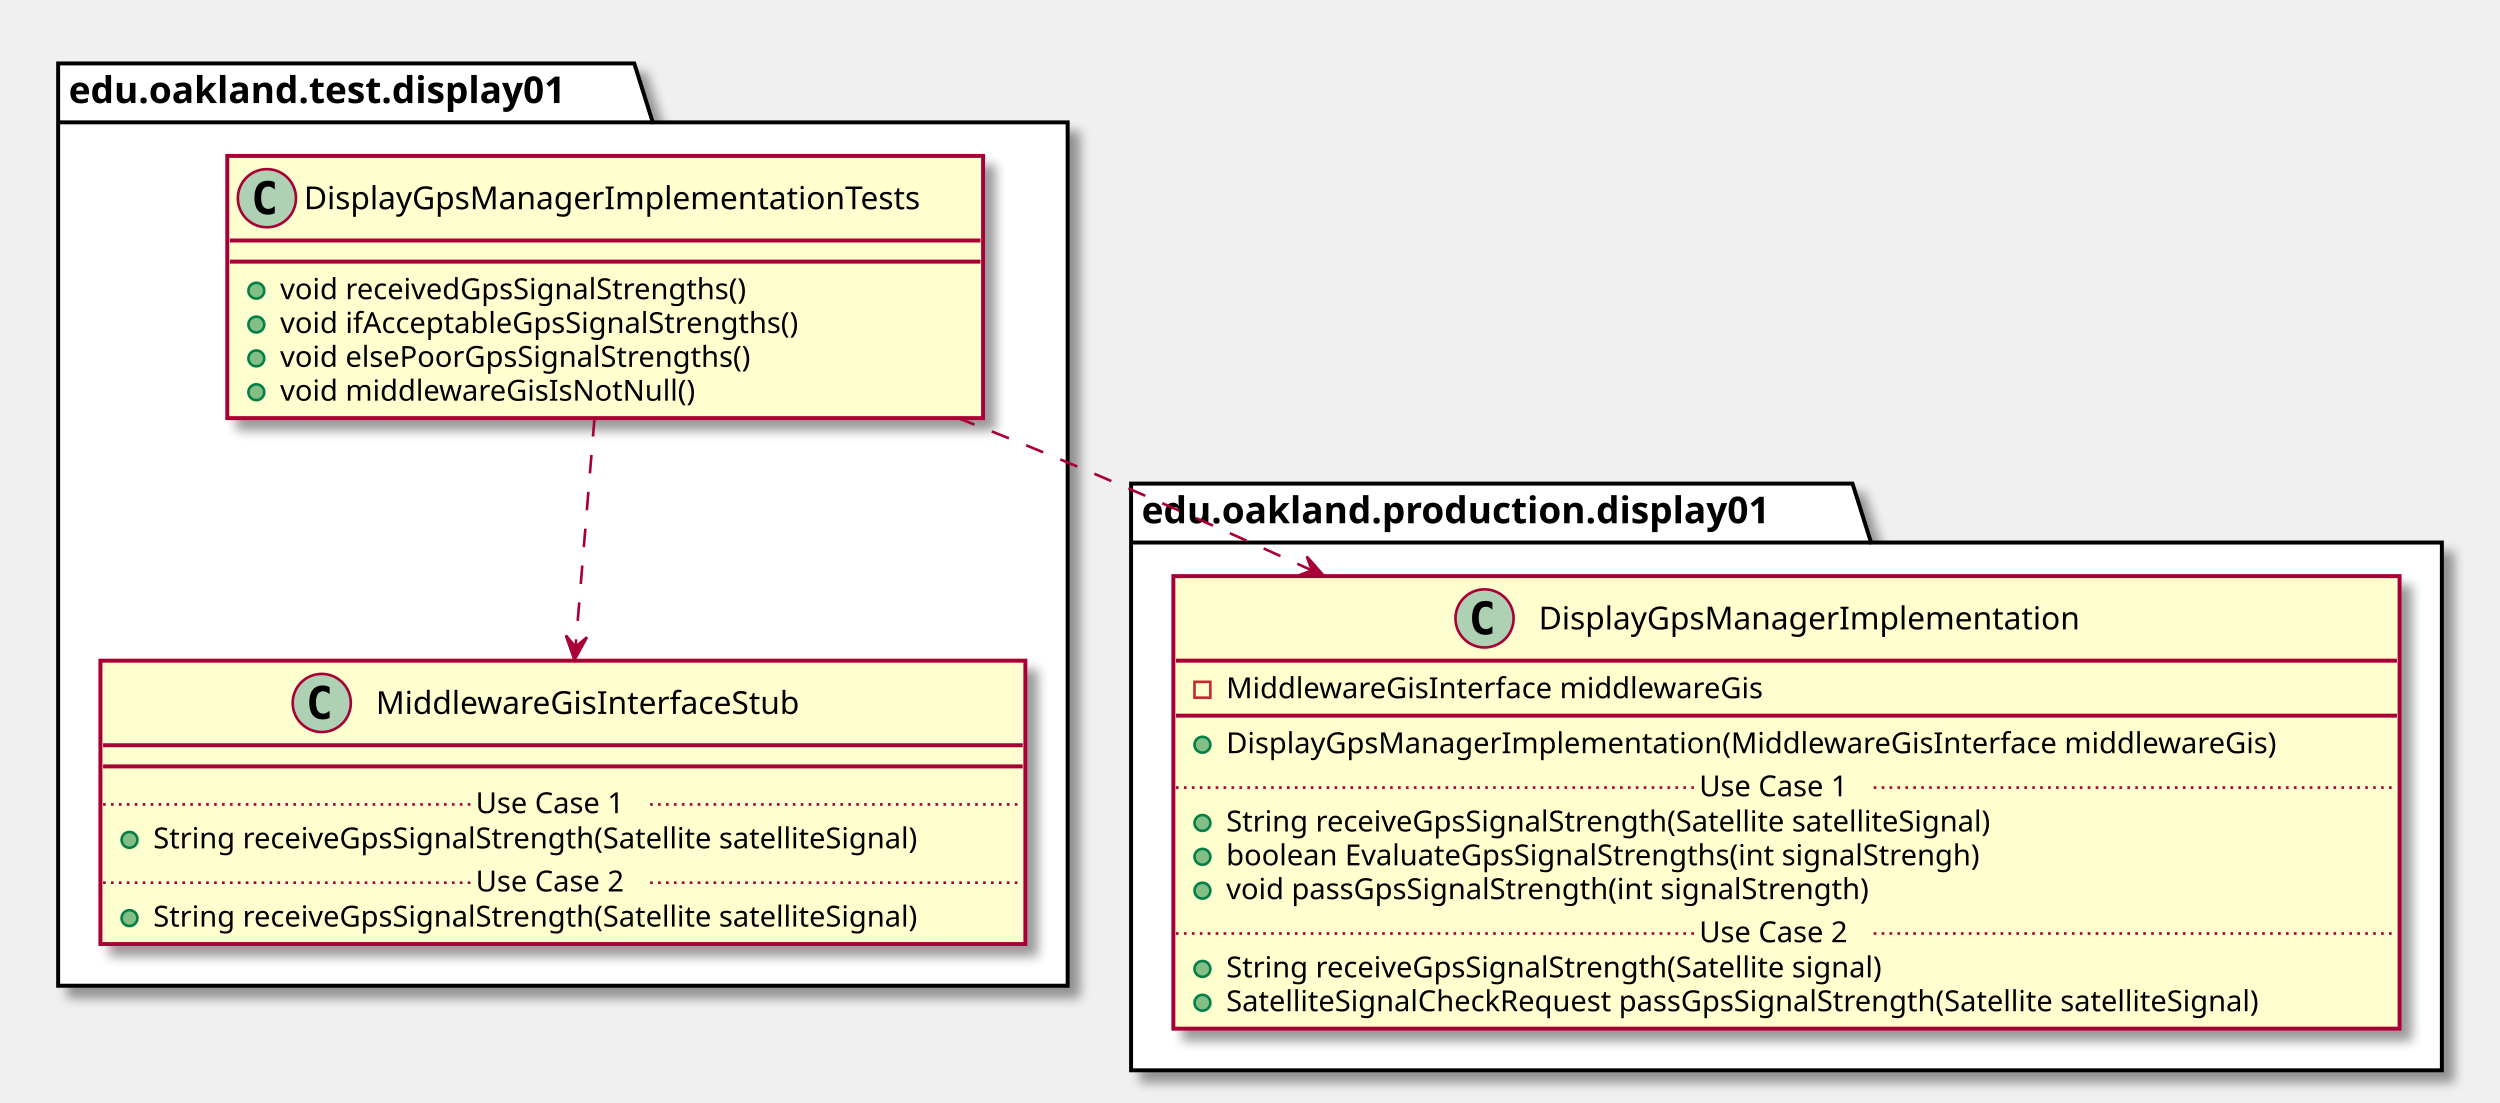
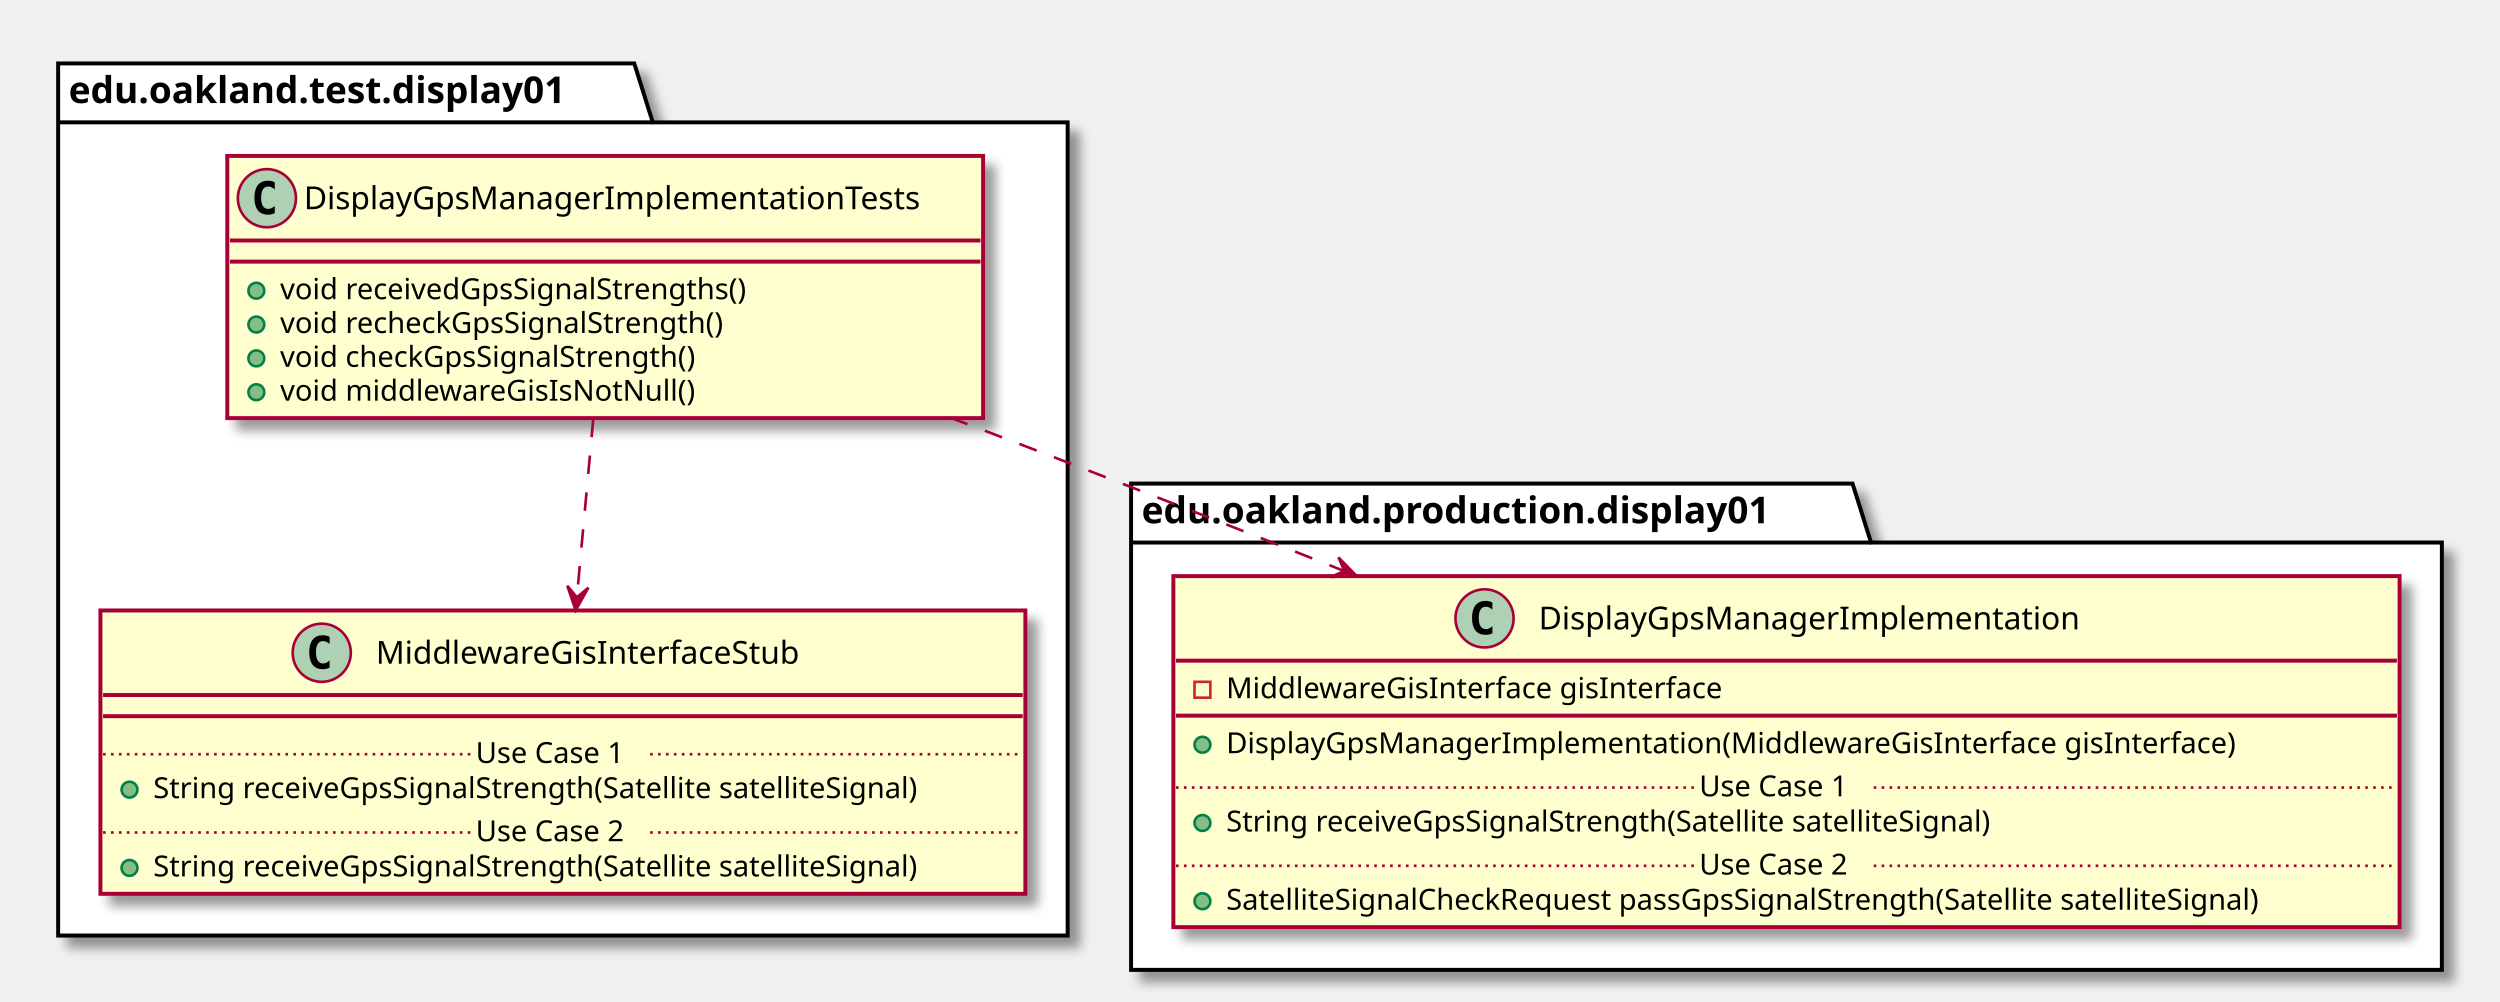
- <svg xmlns="http://www.w3.org/2000/svg" contentScriptType="application/ecmascript" contentStyleType="text/css" height="417px" preserveAspectRatio="none" style="width:946px;height:417px;" version="1.1" viewBox="0 0 946 417" width="946px" zoomAndPan="magnify">
+ <svg xmlns="http://www.w3.org/2000/svg" contentScriptType="application/ecmascript" contentStyleType="text/css" height="379px" preserveAspectRatio="none" style="width:946px;height:379px;" version="1.1" viewBox="0 0 946 379" width="946px" zoomAndPan="magnify">
  <defs>
-     <filter height="300%" id="f1flh72mgv3eq2" width="300%" x="-1" y="-1">
+     <filter height="300%" id="fnlrc13gbdik9" width="300%" x="-1" y="-1">
      <feGaussianBlur result="blurOut" stdDeviation="2.0" />
      <feColorMatrix in="blurOut" result="blurOut2" type="matrix" values="0 0 0 0 0 0 0 0 0 0 0 0 0 0 0 0 0 0 .4 0" />
      <feOffset dx="4.0" dy="4.0" in="blurOut2" result="blurOut3" />
      <feBlend in="SourceGraphic" in2="blurOut3" mode="normal" />
    </filter>
  </defs>
  <g>
-     <polygon fill="#FFFFFF" filter="url(#f1flh72mgv3eq2)" points="22,24,240,24,247,46.297,404,46.297,404,373,22,373,22,24" style="stroke: #000000; stroke-width: 1.5;" />
+     <polygon fill="#FFFFFF" filter="url(#fnlrc13gbdik9)" points="22,24,240,24,247,46.297,404,46.297,404,354,22,354,22,24" style="stroke: #000000; stroke-width: 1.5;" />
    <line style="stroke: #000000; stroke-width: 1.5;" x1="22" x2="247" y1="46.297" y2="46.297" />
    <text fill="#000000" font-family="sans-serif" font-size="14" font-weight="bold" lengthAdjust="spacingAndGlyphs" textLength="212" x="26" y="38.995">edu.oakland.test.display01</text>
-     <polygon fill="#FFFFFF" filter="url(#f1flh72mgv3eq2)" points="428,183,701,183,708,205.297,924,205.297,924,405,428,405,428,183" style="stroke: #000000; stroke-width: 1.5;" />
+     <polygon fill="#FFFFFF" filter="url(#fnlrc13gbdik9)" points="428,183,701,183,708,205.297,924,205.297,924,367,428,367,428,183" style="stroke: #000000; stroke-width: 1.5;" />
    <line style="stroke: #000000; stroke-width: 1.5;" x1="428" x2="708" y1="205.297" y2="205.297" />
    <text fill="#000000" font-family="sans-serif" font-size="14" font-weight="bold" lengthAdjust="spacingAndGlyphs" textLength="267" x="432" y="197.995">edu.oakland.production.display01</text>
-     <rect fill="#FEFECE" filter="url(#f1flh72mgv3eq2)" height="99.219" id="DisplayGpsManagerImplementationTests" style="stroke: #A80036; stroke-width: 1.5;" width="286" x="86" y="59" />
+     <rect fill="#FEFECE" filter="url(#fnlrc13gbdik9)" height="99.219" id="DisplayGpsManagerImplementationTests" style="stroke: #A80036; stroke-width: 1.5;" width="286" x="86" y="59" />
    <ellipse cx="101" cy="75" fill="#ADD1B2" rx="11" ry="11" style="stroke: #A80036; stroke-width: 1.0;" />
    <path d="M103.969,80.641 Q103.391,80.938 102.75,81.078 Q102.109,81.234 101.406,81.234 Q98.906,81.234 97.578,79.594 Q96.266,77.938 96.266,74.812 Q96.266,71.688 97.578,70.031 Q98.906,68.375 101.406,68.375 Q102.109,68.375 102.75,68.531 Q103.406,68.688 103.969,68.984 L103.969,71.703 Q103.344,71.125 102.75,70.859 Q102.156,70.578 101.531,70.578 Q100.188,70.578 99.5,71.656 Q98.812,72.719 98.812,74.812 Q98.812,76.906 99.5,77.984 Q100.188,79.047 101.531,79.047 Q102.156,79.047 102.75,78.781 Q103.344,78.5 103.969,77.922 L103.969,80.641 Z " />
    <text fill="#000000" font-family="sans-serif" font-size="12" lengthAdjust="spacingAndGlyphs" textLength="254" x="115" y="79.154">DisplayGpsManagerImplementationTests</text>
    <line style="stroke: #A80036; stroke-width: 1.5;" x1="87" x2="371" y1="91" y2="91" />
    <line style="stroke: #A80036; stroke-width: 1.5;" x1="87" x2="371" y1="99" y2="99" />
    <ellipse cx="97" cy="110" fill="#84BE84" rx="3" ry="3" style="stroke: #038048; stroke-width: 1.0;" />
    <text fill="#000000" font-family="sans-serif" font-size="11" lengthAdjust="spacingAndGlyphs" textLength="197" x="106" y="113.21">void receivedGpsSignalStrengths()</text>
    <ellipse cx="97" cy="122.805" fill="#84BE84" rx="3" ry="3" style="stroke: #038048; stroke-width: 1.0;" />
-     <text fill="#000000" font-family="sans-serif" font-size="11" lengthAdjust="spacingAndGlyphs" textLength="217" x="106" y="126.015">void ifAcceptableGpsSignalStrengths()</text>
+     <text fill="#000000" font-family="sans-serif" font-size="11" lengthAdjust="spacingAndGlyphs" textLength="186" x="106" y="126.015">void recheckGpsSignalStrength()</text>
    <ellipse cx="97" cy="135.609" fill="#84BE84" rx="3" ry="3" style="stroke: #038048; stroke-width: 1.0;" />
-     <text fill="#000000" font-family="sans-serif" font-size="11" lengthAdjust="spacingAndGlyphs" textLength="199" x="106" y="138.82">void elsePoorGpsSignalStrengths()</text>
+     <text fill="#000000" font-family="sans-serif" font-size="11" lengthAdjust="spacingAndGlyphs" textLength="174" x="106" y="138.82">void checkGpsSignalStrength()</text>
    <ellipse cx="97" cy="148.414" fill="#84BE84" rx="3" ry="3" style="stroke: #038048; stroke-width: 1.0;" />
    <text fill="#000000" font-family="sans-serif" font-size="11" lengthAdjust="spacingAndGlyphs" textLength="170" x="106" y="151.625">void middlewareGisIsNotNull()</text>
-     <rect fill="#FEFECE" filter="url(#f1flh72mgv3eq2)" height="107.219" id="MiddlewareGisInterfaceStub" style="stroke: #A80036; stroke-width: 1.5;" width="350" x="38" y="250" />
-     <ellipse cx="121.75" cy="266" fill="#ADD1B2" rx="11" ry="11" style="stroke: #A80036; stroke-width: 1.0;" />
-     <path d="M124.719,271.641 Q124.141,271.938 123.5,272.078 Q122.859,272.234 122.156,272.234 Q119.656,272.234 118.328,270.594 Q117.016,268.938 117.016,265.812 Q117.016,262.688 118.328,261.031 Q119.656,259.375 122.156,259.375 Q122.859,259.375 123.5,259.531 Q124.156,259.688 124.719,259.984 L124.719,262.703 Q124.094,262.125 123.5,261.859 Q122.906,261.578 122.281,261.578 Q120.938,261.578 120.25,262.656 Q119.562,263.719 119.562,265.812 Q119.562,267.906 120.25,268.984 Q120.938,270.047 122.281,270.047 Q122.906,270.047 123.5,269.781 Q124.094,269.5 124.719,268.922 L124.719,271.641 Z " />
-     <text fill="#000000" font-family="sans-serif" font-size="12" lengthAdjust="spacingAndGlyphs" textLength="174" x="142.25" y="270.154">MiddlewareGisInterfaceStub</text>
-     <line style="stroke: #A80036; stroke-width: 1.5;" x1="39" x2="387" y1="282" y2="282" />
-     <line style="stroke: #A80036; stroke-width: 1.5;" x1="39" x2="387" y1="290" y2="290" />
-     <ellipse cx="49" cy="317.805" fill="#84BE84" rx="3" ry="3" style="stroke: #038048; stroke-width: 1.0;" />
-     <text fill="#000000" font-family="sans-serif" font-size="11" lengthAdjust="spacingAndGlyphs" textLength="324" x="58" y="321.015">String receiveGpsSignalStrength(Satellite satelliteSignal)</text>
-     <line style="stroke: #A80036; stroke-width: 1.0; stroke-dasharray: 1.0,2.0;" x1="39" x2="180" y1="304.402" y2="304.402" />
-     <text fill="#000000" font-family="sans-serif" font-size="11" lengthAdjust="spacingAndGlyphs" textLength="66" x="180" y="307.71">Use Case 1</text>
-     <line style="stroke: #A80036; stroke-width: 1.0; stroke-dasharray: 1.0,2.0;" x1="246" x2="387" y1="304.402" y2="304.402" />
-     <ellipse cx="49" cy="347.414" fill="#84BE84" rx="3" ry="3" style="stroke: #038048; stroke-width: 1.0;" />
-     <text fill="#000000" font-family="sans-serif" font-size="11" lengthAdjust="spacingAndGlyphs" textLength="324" x="58" y="350.625">String receiveGpsSignalStrength(Satellite satelliteSignal)</text>
-     <line style="stroke: #A80036; stroke-width: 1.0; stroke-dasharray: 1.0,2.0;" x1="39" x2="180" y1="334.012" y2="334.012" />
-     <text fill="#000000" font-family="sans-serif" font-size="11" lengthAdjust="spacingAndGlyphs" textLength="66" x="180" y="337.32">Use Case 2</text>
-     <line style="stroke: #A80036; stroke-width: 1.0; stroke-dasharray: 1.0,2.0;" x1="246" x2="387" y1="334.012" y2="334.012" />
-     <rect fill="#FEFECE" filter="url(#f1flh72mgv3eq2)" height="171.242" id="DisplayGpsManagerImplementation" style="stroke: #A80036; stroke-width: 1.5;" width="464" x="444" y="218" />
+     <rect fill="#FEFECE" filter="url(#fnlrc13gbdik9)" height="107.219" id="MiddlewareGisInterfaceStub" style="stroke: #A80036; stroke-width: 1.5;" width="350" x="38" y="231" />
+     <ellipse cx="121.75" cy="247" fill="#ADD1B2" rx="11" ry="11" style="stroke: #A80036; stroke-width: 1.0;" />
+     <path d="M124.719,252.641 Q124.141,252.938 123.5,253.078 Q122.859,253.234 122.156,253.234 Q119.656,253.234 118.328,251.594 Q117.016,249.938 117.016,246.812 Q117.016,243.688 118.328,242.031 Q119.656,240.375 122.156,240.375 Q122.859,240.375 123.5,240.531 Q124.156,240.688 124.719,240.984 L124.719,243.703 Q124.094,243.125 123.5,242.859 Q122.906,242.578 122.281,242.578 Q120.938,242.578 120.25,243.656 Q119.562,244.719 119.562,246.812 Q119.562,248.906 120.25,249.984 Q120.938,251.047 122.281,251.047 Q122.906,251.047 123.5,250.781 Q124.094,250.5 124.719,249.922 L124.719,252.641 Z " />
+     <text fill="#000000" font-family="sans-serif" font-size="12" lengthAdjust="spacingAndGlyphs" textLength="174" x="142.25" y="251.154">MiddlewareGisInterfaceStub</text>
+     <line style="stroke: #A80036; stroke-width: 1.5;" x1="39" x2="387" y1="263" y2="263" />
+     <line style="stroke: #A80036; stroke-width: 1.5;" x1="39" x2="387" y1="271" y2="271" />
+     <ellipse cx="49" cy="298.805" fill="#84BE84" rx="3" ry="3" style="stroke: #038048; stroke-width: 1.0;" />
+     <text fill="#000000" font-family="sans-serif" font-size="11" lengthAdjust="spacingAndGlyphs" textLength="324" x="58" y="302.015">String receiveGpsSignalStrength(Satellite satelliteSignal)</text>
+     <line style="stroke: #A80036; stroke-width: 1.0; stroke-dasharray: 1.0,2.0;" x1="39" x2="180" y1="285.402" y2="285.402" />
+     <text fill="#000000" font-family="sans-serif" font-size="11" lengthAdjust="spacingAndGlyphs" textLength="66" x="180" y="288.71">Use Case 1</text>
+     <line style="stroke: #A80036; stroke-width: 1.0; stroke-dasharray: 1.0,2.0;" x1="246" x2="387" y1="285.402" y2="285.402" />
+     <ellipse cx="49" cy="328.414" fill="#84BE84" rx="3" ry="3" style="stroke: #038048; stroke-width: 1.0;" />
+     <text fill="#000000" font-family="sans-serif" font-size="11" lengthAdjust="spacingAndGlyphs" textLength="324" x="58" y="331.625">String receiveGpsSignalStrength(Satellite satelliteSignal)</text>
+     <line style="stroke: #A80036; stroke-width: 1.0; stroke-dasharray: 1.0,2.0;" x1="39" x2="180" y1="315.012" y2="315.012" />
+     <text fill="#000000" font-family="sans-serif" font-size="11" lengthAdjust="spacingAndGlyphs" textLength="66" x="180" y="318.32">Use Case 2</text>
+     <line style="stroke: #A80036; stroke-width: 1.0; stroke-dasharray: 1.0,2.0;" x1="246" x2="387" y1="315.012" y2="315.012" />
+     <rect fill="#FEFECE" filter="url(#fnlrc13gbdik9)" height="132.828" id="DisplayGpsManagerImplementation" style="stroke: #A80036; stroke-width: 1.5;" width="464" x="444" y="218" />
    <ellipse cx="561.75" cy="234" fill="#ADD1B2" rx="11" ry="11" style="stroke: #A80036; stroke-width: 1.0;" />
    <path d="M564.719,239.641 Q564.141,239.938 563.5,240.078 Q562.859,240.234 562.156,240.234 Q559.656,240.234 558.328,238.594 Q557.016,236.938 557.016,233.812 Q557.016,230.688 558.328,229.031 Q559.656,227.375 562.156,227.375 Q562.859,227.375 563.5,227.531 Q564.156,227.688 564.719,227.984 L564.719,230.703 Q564.094,230.125 563.5,229.859 Q562.906,229.578 562.281,229.578 Q560.938,229.578 560.25,230.656 Q559.562,231.719 559.562,233.812 Q559.562,235.906 560.25,236.984 Q560.938,238.047 562.281,238.047 Q562.906,238.047 563.5,237.781 Q564.094,237.5 564.719,236.922 L564.719,239.641 Z " />
    <text fill="#000000" font-family="sans-serif" font-size="12" lengthAdjust="spacingAndGlyphs" textLength="220" x="582.25" y="238.154">DisplayGpsManagerImplementation</text>
    <line style="stroke: #A80036; stroke-width: 1.5;" x1="445" x2="907" y1="250" y2="250" />
    <rect fill="none" height="6" style="stroke: #C82930; stroke-width: 1.0;" width="6" x="452" y="258" />
-     <text fill="#000000" font-family="sans-serif" font-size="11" lengthAdjust="spacingAndGlyphs" textLength="222" x="464" y="264.21">MiddlewareGisInterface middlewareGis</text>
+     <text fill="#000000" font-family="sans-serif" font-size="11" lengthAdjust="spacingAndGlyphs" textLength="204" x="464" y="264.21">MiddlewareGisInterface gisInterface</text>
    <line style="stroke: #A80036; stroke-width: 1.5;" x1="445" x2="907" y1="270.805" y2="270.805" />
    <ellipse cx="455" cy="281.805" fill="#84BE84" rx="3" ry="3" style="stroke: #038048; stroke-width: 1.0;" />
-     <text fill="#000000" font-family="sans-serif" font-size="11" lengthAdjust="spacingAndGlyphs" textLength="431" x="464" y="285.015">DisplayGpsManagerImplementation(MiddlewareGisInterface middlewareGis)</text>
+     <text fill="#000000" font-family="sans-serif" font-size="11" lengthAdjust="spacingAndGlyphs" textLength="413" x="464" y="285.015">DisplayGpsManagerImplementation(MiddlewareGisInterface gisInterface)</text>
    <ellipse cx="455" cy="311.414" fill="#84BE84" rx="3" ry="3" style="stroke: #038048; stroke-width: 1.0;" />
    <text fill="#000000" font-family="sans-serif" font-size="11" lengthAdjust="spacingAndGlyphs" textLength="324" x="464" y="314.625">String receiveGpsSignalStrength(Satellite satelliteSignal)</text>
-     <ellipse cx="455" cy="324.219" fill="#84BE84" rx="3" ry="3" style="stroke: #038048; stroke-width: 1.0;" />
-     <text fill="#000000" font-family="sans-serif" font-size="11" lengthAdjust="spacingAndGlyphs" textLength="316" x="464" y="327.429">boolean EvaluateGpsSignalStrengths(int signalStrengh)</text>
-     <ellipse cx="455" cy="337.023" fill="#84BE84" rx="3" ry="3" style="stroke: #038048; stroke-width: 1.0;" />
-     <text fill="#000000" font-family="sans-serif" font-size="11" lengthAdjust="spacingAndGlyphs" textLength="271" x="464" y="340.234">void passGpsSignalStrength(int signalStrength)</text>
    <line style="stroke: #A80036; stroke-width: 1.0; stroke-dasharray: 1.0,2.0;" x1="445" x2="643" y1="298.012" y2="298.012" />
    <text fill="#000000" font-family="sans-serif" font-size="11" lengthAdjust="spacingAndGlyphs" textLength="66" x="643" y="301.32">Use Case 1</text>
    <line style="stroke: #A80036; stroke-width: 1.0; stroke-dasharray: 1.0,2.0;" x1="709" x2="907" y1="298.012" y2="298.012" />
-     <ellipse cx="455" cy="366.633" fill="#84BE84" rx="3" ry="3" style="stroke: #038048; stroke-width: 1.0;" />
-     <text fill="#000000" font-family="sans-serif" font-size="11" lengthAdjust="spacingAndGlyphs" textLength="278" x="464" y="369.843">String receiveGpsSignalStrength(Satellite signal)</text>
-     <ellipse cx="455" cy="379.438" fill="#84BE84" rx="3" ry="3" style="stroke: #038048; stroke-width: 1.0;" />
-     <text fill="#000000" font-family="sans-serif" font-size="11" lengthAdjust="spacingAndGlyphs" textLength="438" x="464" y="382.648">SatelliteSignalCheckRequest passGpsSignalStrength(Satellite satelliteSignal)</text>
-     <line style="stroke: #A80036; stroke-width: 1.0; stroke-dasharray: 1.0,2.0;" x1="445" x2="643" y1="353.231" y2="353.231" />
-     <text fill="#000000" font-family="sans-serif" font-size="11" lengthAdjust="spacingAndGlyphs" textLength="66" x="643" y="356.539">Use Case 2</text>
-     <line style="stroke: #A80036; stroke-width: 1.0; stroke-dasharray: 1.0,2.0;" x1="709" x2="907" y1="353.231" y2="353.231" />
-     <path d="M224.96,158.2 C222.78,184.48 220.08,217.09 217.8,244.66 " fill="none" id="DisplayGpsManagerImplementationTests-&gt;MiddlewareGisInterfaceStub" style="stroke: #A80036; stroke-width: 1.0; stroke-dasharray: 7.0,7.0;" />
-     <polygon fill="#A80036" points="217.37,249.75,222.101,241.112,217.784,244.767,214.129,240.45,217.37,249.75" style="stroke: #A80036; stroke-width: 1.0;" />
-     <path d="M362.26,158.1 C376.41,163.64 390.54,169.34 404,175 C434,187.62 465.54,201.67 496.09,215.69 " fill="none" id="DisplayGpsManagerImplementationTests-&gt;DisplayGpsManagerImplementation" style="stroke: #A80036; stroke-width: 1.0; stroke-dasharray: 7.0,7.0;" />
-     <polygon fill="#A80036" points="500.98,217.94,494.47,210.55,496.436,215.854,491.132,217.82,500.98,217.94" style="stroke: #A80036; stroke-width: 1.0;" />
+     <ellipse cx="455" cy="341.023" fill="#84BE84" rx="3" ry="3" style="stroke: #038048; stroke-width: 1.0;" />
+     <text fill="#000000" font-family="sans-serif" font-size="11" lengthAdjust="spacingAndGlyphs" textLength="438" x="464" y="344.234">SatelliteSignalCheckRequest passGpsSignalStrength(Satellite satelliteSignal)</text>
+     <line style="stroke: #A80036; stroke-width: 1.0; stroke-dasharray: 1.0,2.0;" x1="445" x2="643" y1="327.621" y2="327.621" />
+     <text fill="#000000" font-family="sans-serif" font-size="11" lengthAdjust="spacingAndGlyphs" textLength="66" x="643" y="330.929">Use Case 2</text>
+     <line style="stroke: #A80036; stroke-width: 1.0; stroke-dasharray: 1.0,2.0;" x1="709" x2="907" y1="327.621" y2="327.621" />
+     <path d="M224.5,158.43 C222.58,179.37 220.31,203.97 218.31,225.79 " fill="none" id="DisplayGpsManagerImplementationTests-&gt;MiddlewareGisInterfaceStub" style="stroke: #A80036; stroke-width: 1.0; stroke-dasharray: 7.0,7.0;" />
+     <polygon fill="#A80036" points="217.83,230.98,222.635,222.383,218.286,226.001,214.668,221.652,217.83,230.98" style="stroke: #A80036; stroke-width: 1.0;" />
+     <path d="M359.56,158.02 C374.56,163.7 389.63,169.44 404,175 C437.79,188.06 473.83,202.25 508.27,215.94 " fill="none" id="DisplayGpsManagerImplementationTests-&gt;DisplayGpsManagerImplementation" style="stroke: #A80036; stroke-width: 1.0; stroke-dasharray: 7.0,7.0;" />
+     <polygon fill="#A80036" points="513.34,217.95,506.469,210.894,508.698,216.093,503.498,218.321,513.34,217.95" style="stroke: #A80036; stroke-width: 1.0;" />
  </g>
</svg>
